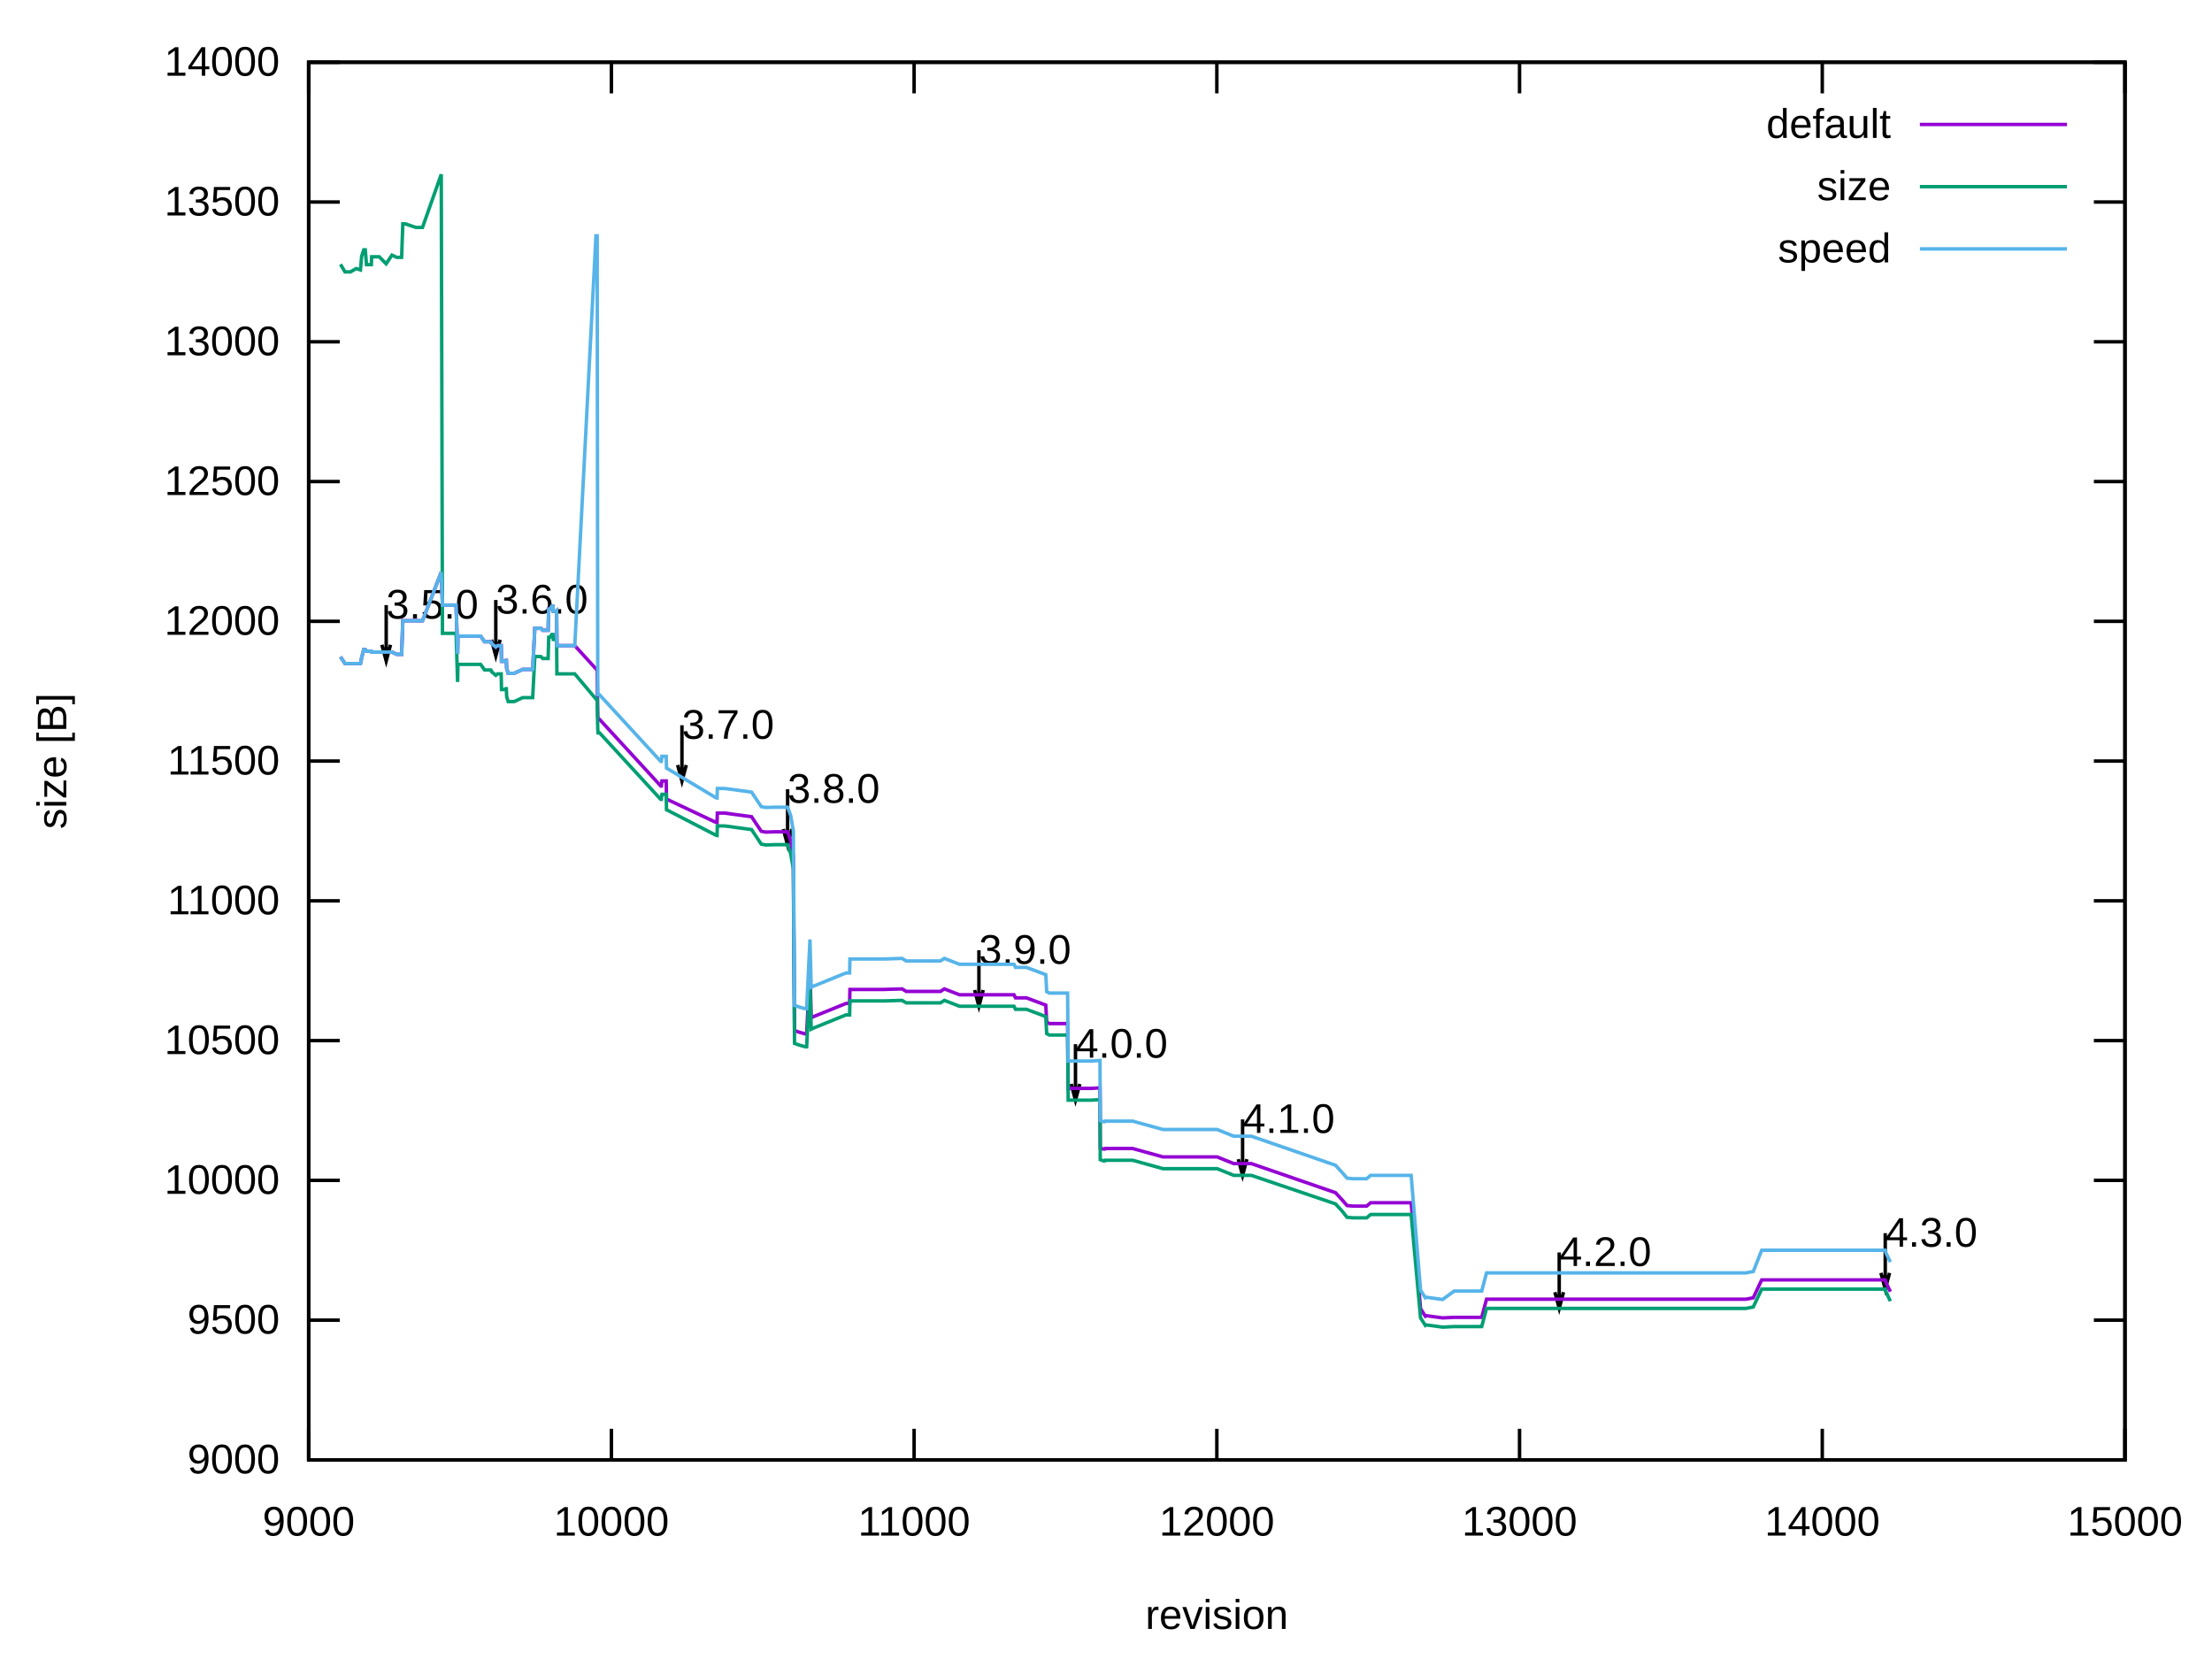
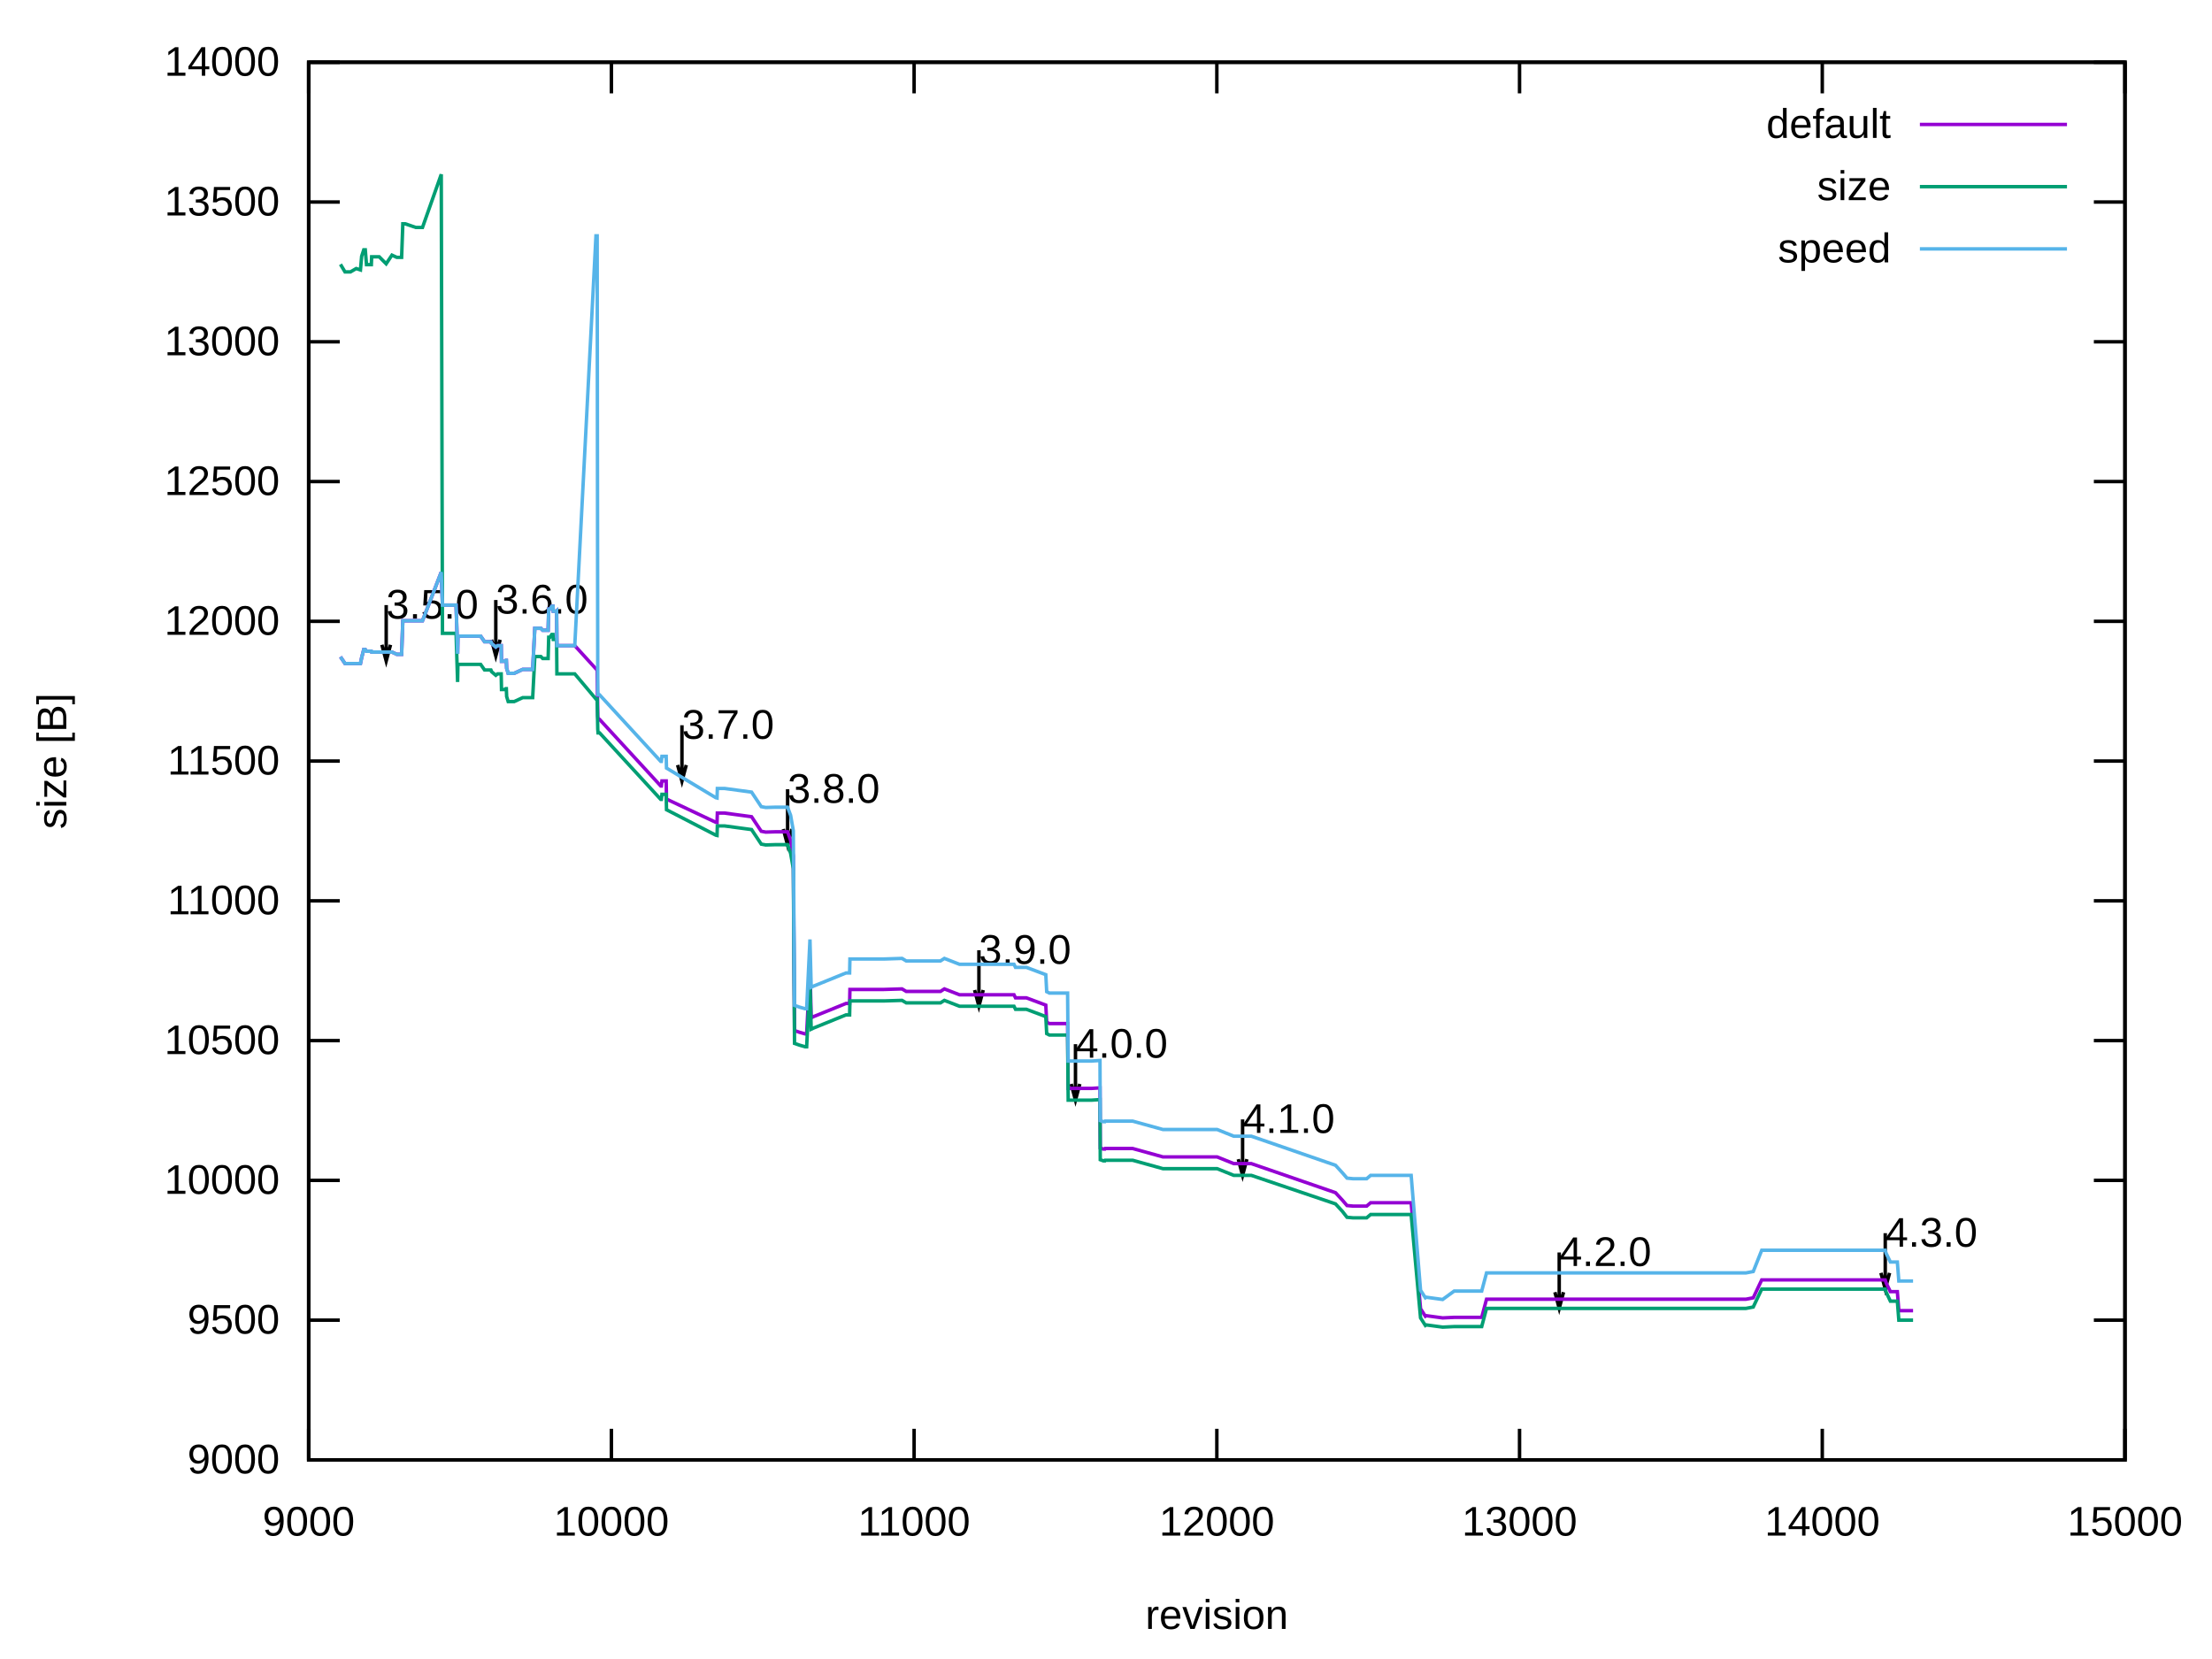
<svg xmlns="http://www.w3.org/2000/svg" xmlns:xlink="http://www.w3.org/1999/xlink" width="640" height="480" viewBox="0 0 640 480">
  <g id="gnuplot_canvas">
    <rect x="0" y="0" width="640" height="480" fill="none" />
    <defs>
      <circle id="gpDot" r="0.5" stroke-width="0.5" stroke="currentColor" />
      <path id="gpPt0" stroke-width="0.222" stroke="currentColor" d="M-1,0 h2 M0,-1 v2" />
      <path id="gpPt1" stroke-width="0.222" stroke="currentColor" d="M-1,-1 L1,1 M1,-1 L-1,1" />
      <path id="gpPt2" stroke-width="0.222" stroke="currentColor" d="M-1,0 L1,0 M0,-1 L0,1 M-1,-1 L1,1 M-1,1 L1,-1" />
      <rect id="gpPt3" stroke-width="0.222" stroke="currentColor" x="-1" y="-1" width="2" height="2" />
      <rect id="gpPt4" stroke-width="0.222" stroke="currentColor" fill="currentColor" x="-1" y="-1" width="2" height="2" />
      <circle id="gpPt5" stroke-width="0.222" stroke="currentColor" cx="0" cy="0" r="1" />
      <use xlink:href="#gpPt5" id="gpPt6" fill="currentColor" stroke="none" />
      <path id="gpPt7" stroke-width="0.222" stroke="currentColor" d="M0,-1.33 L-1.33,0.67 L1.33,0.67 z" />
      <use xlink:href="#gpPt7" id="gpPt8" fill="currentColor" stroke="none" />
      <use xlink:href="#gpPt7" id="gpPt9" stroke="currentColor" transform="rotate(180)" />
      <use xlink:href="#gpPt9" id="gpPt10" fill="currentColor" stroke="none" />
      <use xlink:href="#gpPt3" id="gpPt11" stroke="currentColor" transform="rotate(45)" />
      <use xlink:href="#gpPt11" id="gpPt12" fill="currentColor" stroke="none" />
      <path id="gpPt13" stroke-width="0.222" stroke="currentColor" d="M0,1.330 L1.265,0.411 L0.782,-1.067 L-0.782,-1.076 L-1.265,0.411 z" />
      <use xlink:href="#gpPt13" id="gpPt14" fill="currentColor" stroke="none" />
      <filter id="textbox" filterUnits="objectBoundingBox" x="0" y="0" height="1" width="1">
        <feFlood flood-color="white" flood-opacity="1" result="bgnd" />
        <feComposite in="SourceGraphic" in2="bgnd" operator="atop" />
      </filter>
      <filter id="greybox" filterUnits="objectBoundingBox" x="0" y="0" height="1" width="1">
        <feFlood flood-color="lightgrey" flood-opacity="1" result="grey" />
        <feComposite in="SourceGraphic" in2="grey" operator="atop" />
      </filter>
    </defs>
    <g fill="none" color="white" stroke="currentColor" stroke-width="1.00" stroke-linecap="butt" stroke-linejoin="miter">
</g>
    <g fill="none" color="black" stroke="currentColor" stroke-width="1.00" stroke-linecap="butt" stroke-linejoin="miter">
      <path stroke="black" d="M89.31,422.40 L98.31,422.40 M614.82,422.40 L605.82,422.40  " />
      <g transform="translate(80.92,426.30)" stroke="none" fill="black" font-family="Arial" font-size="12.00" text-anchor="end">
        <text>
          <tspan font-family="Arial"> 9000</tspan>
        </text>
      </g>
    </g>
    <g fill="none" color="black" stroke="currentColor" stroke-width="1.00" stroke-linecap="butt" stroke-linejoin="miter">
      <path stroke="black" d="M89.31,381.96 L98.31,381.96 M614.82,381.96 L605.82,381.96  " />
      <g transform="translate(80.92,385.86)" stroke="none" fill="black" font-family="Arial" font-size="12.00" text-anchor="end">
        <text>
          <tspan font-family="Arial"> 9500</tspan>
        </text>
      </g>
    </g>
    <g fill="none" color="black" stroke="currentColor" stroke-width="1.00" stroke-linecap="butt" stroke-linejoin="miter">
      <path stroke="black" d="M89.31,341.52 L98.31,341.52 M614.82,341.52 L605.82,341.52  " />
      <g transform="translate(80.92,345.42)" stroke="none" fill="black" font-family="Arial" font-size="12.00" text-anchor="end">
        <text>
          <tspan font-family="Arial"> 10000</tspan>
        </text>
      </g>
    </g>
    <g fill="none" color="black" stroke="currentColor" stroke-width="1.00" stroke-linecap="butt" stroke-linejoin="miter">
      <path stroke="black" d="M89.31,301.08 L98.31,301.08 M614.82,301.08 L605.82,301.08  " />
      <g transform="translate(80.92,304.98)" stroke="none" fill="black" font-family="Arial" font-size="12.00" text-anchor="end">
        <text>
          <tspan font-family="Arial"> 10500</tspan>
        </text>
      </g>
    </g>
    <g fill="none" color="black" stroke="currentColor" stroke-width="1.00" stroke-linecap="butt" stroke-linejoin="miter">
      <path stroke="black" d="M89.31,260.64 L98.31,260.64 M614.82,260.64 L605.82,260.64  " />
      <g transform="translate(80.92,264.54)" stroke="none" fill="black" font-family="Arial" font-size="12.00" text-anchor="end">
        <text>
          <tspan font-family="Arial"> 11000</tspan>
        </text>
      </g>
    </g>
    <g fill="none" color="black" stroke="currentColor" stroke-width="1.00" stroke-linecap="butt" stroke-linejoin="miter">
      <path stroke="black" d="M89.31,220.20 L98.31,220.20 M614.82,220.20 L605.82,220.20  " />
      <g transform="translate(80.92,224.10)" stroke="none" fill="black" font-family="Arial" font-size="12.00" text-anchor="end">
        <text>
          <tspan font-family="Arial"> 11500</tspan>
        </text>
      </g>
    </g>
    <g fill="none" color="black" stroke="currentColor" stroke-width="1.00" stroke-linecap="butt" stroke-linejoin="miter">
      <path stroke="black" d="M89.31,179.77 L98.31,179.77 M614.82,179.77 L605.82,179.77  " />
      <g transform="translate(80.92,183.67)" stroke="none" fill="black" font-family="Arial" font-size="12.00" text-anchor="end">
        <text>
          <tspan font-family="Arial"> 12000</tspan>
        </text>
      </g>
    </g>
    <g fill="none" color="black" stroke="currentColor" stroke-width="1.00" stroke-linecap="butt" stroke-linejoin="miter">
      <path stroke="black" d="M89.31,139.33 L98.31,139.33 M614.82,139.33 L605.82,139.33  " />
      <g transform="translate(80.92,143.23)" stroke="none" fill="black" font-family="Arial" font-size="12.00" text-anchor="end">
        <text>
          <tspan font-family="Arial"> 12500</tspan>
        </text>
      </g>
    </g>
    <g fill="none" color="black" stroke="currentColor" stroke-width="1.00" stroke-linecap="butt" stroke-linejoin="miter">
      <path stroke="black" d="M89.31,98.89 L98.31,98.89 M614.82,98.89 L605.82,98.89  " />
      <g transform="translate(80.92,102.79)" stroke="none" fill="black" font-family="Arial" font-size="12.00" text-anchor="end">
        <text>
          <tspan font-family="Arial"> 13000</tspan>
        </text>
      </g>
    </g>
    <g fill="none" color="black" stroke="currentColor" stroke-width="1.00" stroke-linecap="butt" stroke-linejoin="miter">
      <path stroke="black" d="M89.31,58.45 L98.31,58.45 M614.82,58.45 L605.82,58.45  " />
      <g transform="translate(80.92,62.35)" stroke="none" fill="black" font-family="Arial" font-size="12.00" text-anchor="end">
        <text>
          <tspan font-family="Arial"> 13500</tspan>
        </text>
      </g>
    </g>
    <g fill="none" color="black" stroke="currentColor" stroke-width="1.00" stroke-linecap="butt" stroke-linejoin="miter">
      <path stroke="black" d="M89.31,18.01 L98.31,18.01 M614.82,18.01 L605.82,18.01  " />
      <g transform="translate(80.92,21.91)" stroke="none" fill="black" font-family="Arial" font-size="12.00" text-anchor="end">
        <text>
          <tspan font-family="Arial"> 14000</tspan>
        </text>
      </g>
    </g>
    <g fill="none" color="black" stroke="currentColor" stroke-width="1.00" stroke-linecap="butt" stroke-linejoin="miter">
      <path stroke="black" d="M89.31,422.40 L89.31,413.40 M89.31,18.01 L89.31,27.01  " />
      <g transform="translate(89.31,444.30)" stroke="none" fill="black" font-family="Arial" font-size="12.00" text-anchor="middle">
        <text>
          <tspan font-family="Arial"> 9000</tspan>
        </text>
      </g>
    </g>
    <g fill="none" color="black" stroke="currentColor" stroke-width="1.00" stroke-linecap="butt" stroke-linejoin="miter">
      <path stroke="black" d="M176.90,422.40 L176.90,413.40 M176.90,18.01 L176.90,27.01  " />
      <g transform="translate(176.90,444.30)" stroke="none" fill="black" font-family="Arial" font-size="12.00" text-anchor="middle">
        <text>
          <tspan font-family="Arial"> 10000</tspan>
        </text>
      </g>
    </g>
    <g fill="none" color="black" stroke="currentColor" stroke-width="1.00" stroke-linecap="butt" stroke-linejoin="miter">
      <path stroke="black" d="M264.48,422.40 L264.48,413.40 M264.48,18.01 L264.48,27.01  " />
      <g transform="translate(264.48,444.30)" stroke="none" fill="black" font-family="Arial" font-size="12.00" text-anchor="middle">
        <text>
          <tspan font-family="Arial"> 11000</tspan>
        </text>
      </g>
    </g>
    <g fill="none" color="black" stroke="currentColor" stroke-width="1.00" stroke-linecap="butt" stroke-linejoin="miter">
      <path stroke="black" d="M352.07,422.40 L352.07,413.40 M352.07,18.01 L352.07,27.01  " />
      <g transform="translate(352.07,444.30)" stroke="none" fill="black" font-family="Arial" font-size="12.00" text-anchor="middle">
        <text>
          <tspan font-family="Arial"> 12000</tspan>
        </text>
      </g>
    </g>
    <g fill="none" color="black" stroke="currentColor" stroke-width="1.00" stroke-linecap="butt" stroke-linejoin="miter">
      <path stroke="black" d="M439.65,422.40 L439.65,413.40 M439.65,18.01 L439.65,27.01  " />
      <g transform="translate(439.65,444.30)" stroke="none" fill="black" font-family="Arial" font-size="12.00" text-anchor="middle">
        <text>
          <tspan font-family="Arial"> 13000</tspan>
        </text>
      </g>
    </g>
    <g fill="none" color="black" stroke="currentColor" stroke-width="1.00" stroke-linecap="butt" stroke-linejoin="miter">
      <path stroke="black" d="M527.24,422.40 L527.24,413.40 M527.24,18.01 L527.24,27.01  " />
      <g transform="translate(527.24,444.30)" stroke="none" fill="black" font-family="Arial" font-size="12.00" text-anchor="middle">
        <text>
          <tspan font-family="Arial"> 14000</tspan>
        </text>
      </g>
    </g>
    <g fill="none" color="black" stroke="currentColor" stroke-width="1.00" stroke-linecap="butt" stroke-linejoin="miter">
      <path stroke="black" d="M614.82,422.40 L614.82,413.40 M614.82,18.01 L614.82,27.01  " />
      <g transform="translate(614.82,444.30)" stroke="none" fill="black" font-family="Arial" font-size="12.00" text-anchor="middle">
        <text>
          <tspan font-family="Arial"> 15000</tspan>
        </text>
      </g>
    </g>
    <g fill="none" color="black" stroke="currentColor" stroke-width="1.00" stroke-linecap="butt" stroke-linejoin="miter">
</g>
    <g fill="none" color="black" stroke="currentColor" stroke-width="1.00" stroke-linecap="butt" stroke-linejoin="miter">
      <path stroke="black" d="M89.31,18.01 L89.31,422.40 L614.82,422.40 L614.82,18.01 L89.31,18.01 Z  " />
      <g transform="translate(111.73,178.98)" stroke="none" fill="black" font-family="Arial" font-size="12.00" text-anchor="start">
        <text>
          <tspan font-family="Arial">3.5.0</tspan>
        </text>
      </g>
      <g transform="translate(143.44,177.52)" stroke="none" fill="black" font-family="Arial" font-size="12.00" text-anchor="start">
        <text>
          <tspan font-family="Arial">3.6.0</tspan>
        </text>
      </g>
      <g transform="translate(197.30,213.75)" stroke="none" fill="black" font-family="Arial" font-size="12.00" text-anchor="start">
        <text>
          <tspan font-family="Arial">3.7.0</tspan>
        </text>
      </g>
      <g transform="translate(227.87,232.27)" stroke="none" fill="black" font-family="Arial" font-size="12.00" text-anchor="start">
        <text>
          <tspan font-family="Arial">3.8.0</tspan>
        </text>
      </g>
      <g transform="translate(283.22,278.86)" stroke="none" fill="black" font-family="Arial" font-size="12.00" text-anchor="start">
        <text>
          <tspan font-family="Arial">3.9.0</tspan>
        </text>
      </g>
      <g transform="translate(311.16,306.03)" stroke="none" fill="black" font-family="Arial" font-size="12.00" text-anchor="start">
        <text>
          <tspan font-family="Arial">4.0.0</tspan>
        </text>
      </g>
      <g transform="translate(359.51,327.79)" stroke="none" fill="black" font-family="Arial" font-size="12.00" text-anchor="start">
        <text>
          <tspan font-family="Arial">4.1.0</tspan>
        </text>
      </g>
      <g transform="translate(451.12,366.29)" stroke="none" fill="black" font-family="Arial" font-size="12.00" text-anchor="start">
        <text>
          <tspan font-family="Arial">4.2.0</tspan>
        </text>
      </g>
      <g transform="translate(545.45,360.71)" stroke="none" fill="black" font-family="Arial" font-size="12.00" text-anchor="start">
        <text>
          <tspan font-family="Arial">4.3.0</tspan>
        </text>
      </g>
      <path stroke="black" d="M110.49,186.56 L111.74,191.24 L112.99,186.56 M111.74,175.07 L111.74,191.24 M142.20,185.10 L143.45,189.78 L144.70,185.10   M143.45,173.61 L143.45,189.78 M196.06,221.34 L197.31,226.02 L198.56,221.34 M197.31,209.84 L197.31,226.02 M226.63,239.86   L227.88,244.54 L229.13,239.86 M227.88,228.36 L227.88,244.54 M281.98,286.45 L283.23,291.13 L284.48,286.45 M283.23,274.95   L283.23,291.13 M309.92,313.62 L311.17,318.30 L312.42,313.62 M311.17,302.12 L311.17,318.30 M358.27,335.38 L359.52,340.06   L360.77,335.38 M359.52,323.88 L359.52,340.06 M449.88,373.87 L451.13,378.55 L452.38,373.87 M451.13,362.38 L451.13,378.55   M544.21,368.29 L545.46,372.97 L546.71,368.29 M545.46,356.80 L545.46,372.97  " />
    </g>
    <g fill="none" color="black" stroke="currentColor" stroke-width="1.00" stroke-linecap="butt" stroke-linejoin="miter">
      <g transform="translate(19.18,220.21) rotate(270)" stroke="none" fill="black" font-family="Arial" font-size="12.00" text-anchor="middle">
        <text>
          <tspan font-family="Arial">size [B]</tspan>
        </text>
      </g>
    </g>
    <g fill="none" color="black" stroke="currentColor" stroke-width="1.00" stroke-linecap="butt" stroke-linejoin="miter">
      <g transform="translate(352.06,471.30)" stroke="none" fill="black" font-family="Arial" font-size="12.00" text-anchor="middle">
        <text>
          <tspan font-family="Arial">revision</tspan>
        </text>
      </g>
    </g>
    <g fill="none" color="black" stroke="currentColor" stroke-width="1.00" stroke-linecap="butt" stroke-linejoin="miter">
</g>
    <g id="gnuplot_plot_1">
      <g fill="none" color="black" stroke="currentColor" stroke-width="1.00" stroke-linecap="butt" stroke-linejoin="miter">
        <g transform="translate(547.09,39.91)" stroke="none" fill="black" font-family="Arial" font-size="12.00" text-anchor="end">
          <text>
            <tspan font-family="Arial">default</tspan>
          </text>
        </g>
      </g>
      <g fill="none" color="black" stroke="currentColor" stroke-width="1.00" stroke-linecap="butt" stroke-linejoin="miter">
-         <path stroke="rgb(148,   0, 211)" d="M555.48,36.01 L598.04,36.01 M98.51,190.04 L99.82,191.98 L100.17,191.98 L100.43,191.98 L101.40,191.98 L103.06,191.98   L104.29,191.98 L104.64,190.28 L105.25,187.93 L105.69,187.93 L106.04,188.42 L106.21,188.42 L107.44,188.42 L107.53,188.66   L108.40,188.66 L109.72,188.66 L111.73,188.66 L113.40,188.66 L114.80,189.31 L116.20,189.31 L116.55,179.60 L117.25,179.60   L120.32,179.60 L122.24,179.60 L127.67,165.53 L128.02,175.08 L128.29,175.08 L128.90,175.08 L129.69,175.08 L131.18,175.08   L131.96,175.08 L132.40,189.15 L132.49,184.05 L132.93,184.05 L134.94,184.05 L136.61,184.05 L137.48,184.05 L139.06,184.05   L140.20,185.67 L140.90,185.67 L141.51,185.67 L141.95,185.67 L142.04,185.67 L142.12,185.83 L142.21,186.16 L143.44,187.21   L143.96,186.80 L144.66,186.80 L144.93,186.80 L145.01,186.80 L145.10,191.33 L145.19,191.33 L145.36,191.33 L145.80,191.33   L145.89,191.33 L146.15,191.33 L146.33,191.09 L146.50,191.09 L146.59,193.35 L147.03,194.81 L147.29,194.81 L147.47,194.81   L147.55,194.81 L147.64,194.81 L148.78,194.81 L151.23,193.68 L153.25,193.68 L154.12,193.68 L154.74,181.79 L155.09,181.79   L155.96,181.79 L156.22,181.79 L156.31,181.79 L156.40,181.79 L156.49,181.79 L157.01,182.35 L157.98,182.35 L158.50,182.35   L158.59,182.35 L158.76,176.21 L159.12,176.21 L159.64,175.40 L159.99,175.40 L160.08,176.85 L160.69,176.85 L160.95,176.85   L161.04,176.77 L161.13,186.80 L162.01,186.80 L162.18,186.80 L162.53,186.80 L166.30,186.80 L172.43,193.52 L172.78,193.52   L172.95,207.10 L173.04,208.15 L173.48,208.15 L191.17,227.40 L191.35,227.40 L191.52,225.95 L192.13,225.95 L192.75,225.95   L192.84,231.20 L207.11,237.92 L207.46,238.00 L207.55,235.25 L208.95,235.25 L209.04,235.25 L209.65,235.25 L217.45,236.30   L220.25,240.51 L221.56,240.75 L224.19,240.67 L225.77,240.67 L227.87,240.67 L228.75,243.17 L229.53,247.62 L229.88,298.17   L231.29,298.66 L232.95,299.14 L233.39,299.14 L234.35,279.97 L234.70,294.45 L235.40,294.13 L244.77,290.33 L245.39,290.33   L245.74,290.33 L245.82,290.33 L245.91,286.28 L246.09,286.28 L246.96,286.28 L255.72,286.28 L260.98,286.12 L262.20,286.85   L272.10,286.85 L273.24,286.12 L277.62,287.82 L283.22,287.82 L287.25,287.82 L293.38,287.82 L293.82,288.71 L296.97,288.71   L302.58,290.81 L302.84,295.75 L303.63,296.15 L308.89,296.15 L309.06,314.91 L311.16,314.91 L315.80,314.91 L318.26,314.75   L318.34,332.14 L319.22,332.46 L319.66,332.46 L319.75,332.30 L320.27,332.30 L320.36,332.30 L327.72,332.30 L336.47,334.73   L352.15,334.73 L356.97,336.67 L359.51,336.67 L360.65,336.67 L360.82,336.67 L361.00,336.67 L361.35,336.67 L361.61,336.67   L362.05,336.67 L386.40,345.08 L388.41,347.26 L389.73,348.80 L391.48,348.96 L392.70,348.96 L394.81,348.96 L395.42,348.96   L396.56,347.99 L408.29,347.99 L411.01,378.65 L412.41,380.83 L412.67,380.67 L417.40,381.31 L420.73,381.15 L421.70,381.15   L424.50,381.15 L427.56,381.15 L428.70,381.15 L430.10,375.90 L430.89,375.90 L436.93,375.90 L451.12,375.90 L457.17,375.90   L465.93,375.90 L483.00,375.90 L500.00,375.90 L500.87,375.90 L501.75,375.90 L505.16,375.90 L507.27,375.49 L509.72,370.31   L518.48,370.31 L527.24,370.31 L543.35,370.31 L545.45,370.31 L545.72,371.20 L546.94,373.71  " />
+         <path stroke="rgb(148,   0, 211)" d="M555.48,36.01 L598.04,36.01 M98.51,190.04 L99.82,191.98 L100.17,191.98 L100.43,191.98 L101.40,191.98 L103.06,191.98   L104.29,191.98 L104.64,190.28 L105.25,187.93 L105.69,187.93 L106.04,188.42 L106.21,188.42 L107.44,188.42 L107.53,188.66   L108.40,188.66 L109.72,188.66 L111.73,188.66 L113.40,188.66 L114.80,189.31 L116.20,189.31 L116.55,179.60 L117.25,179.60   L120.32,179.60 L122.24,179.60 L127.67,165.53 L128.02,175.08 L128.29,175.08 L128.90,175.08 L129.69,175.08 L131.18,175.08   L131.96,175.08 L132.40,189.15 L132.49,184.05 L132.93,184.05 L134.94,184.05 L136.61,184.05 L137.48,184.05 L139.06,184.05   L140.20,185.67 L140.90,185.67 L141.51,185.67 L141.95,185.67 L142.04,185.67 L142.12,185.83 L142.21,186.16 L143.44,187.21   L143.96,186.80 L144.66,186.80 L144.93,186.80 L145.01,186.80 L145.10,191.33 L145.19,191.33 L145.36,191.33 L145.80,191.33   L145.89,191.33 L146.15,191.33 L146.33,191.09 L146.50,191.09 L146.59,193.35 L147.03,194.81 L147.29,194.81 L147.47,194.81   L147.55,194.81 L147.64,194.81 L148.78,194.81 L151.23,193.68 L153.25,193.68 L154.12,193.68 L154.74,181.79 L155.09,181.79   L155.96,181.79 L156.22,181.79 L156.31,181.79 L156.40,181.79 L156.49,181.79 L157.01,182.35 L157.98,182.35 L158.50,182.35   L158.59,182.35 L158.76,176.21 L159.12,176.21 L159.64,175.40 L159.99,175.40 L160.08,176.85 L160.69,176.85 L160.95,176.85   L161.04,176.77 L161.13,186.80 L162.01,186.80 L162.18,186.80 L162.53,186.80 L166.30,186.80 L172.43,193.52 L172.78,193.52   L172.95,207.10 L173.04,208.15 L173.48,208.15 L191.17,227.40 L191.35,227.40 L191.52,225.95 L192.13,225.95 L192.75,225.95   L192.84,231.20 L207.11,237.92 L207.46,238.00 L207.55,235.25 L208.95,235.25 L209.04,235.25 L209.65,235.25 L217.45,236.30   L220.25,240.51 L221.56,240.75 L224.19,240.67 L225.77,240.67 L227.87,240.67 L228.75,243.17 L229.53,247.62 L229.88,298.17   L231.29,298.66 L232.95,299.14 L233.39,299.14 L234.35,279.97 L234.70,294.45 L235.40,294.13 L244.77,290.33 L245.39,290.33   L245.74,290.33 L245.82,290.33 L245.91,286.28 L246.09,286.28 L246.96,286.28 L255.72,286.28 L260.98,286.12 L262.20,286.85   L272.10,286.85 L273.24,286.12 L277.62,287.82 L283.22,287.82 L287.25,287.82 L293.38,287.82 L293.82,288.71 L296.97,288.71   L302.58,290.81 L302.84,295.75 L303.63,296.15 L308.89,296.15 L309.06,314.91 L311.16,314.91 L315.80,314.91 L318.26,314.75   L318.34,332.14 L319.22,332.46 L319.66,332.46 L319.75,332.30 L320.27,332.30 L320.36,332.30 L327.72,332.30 L336.47,334.73   L352.15,334.73 L356.97,336.67 L359.51,336.67 L360.65,336.67 L360.82,336.67 L361.00,336.67 L361.35,336.67 L361.61,336.67   L362.05,336.67 L386.40,345.08 L388.41,347.26 L389.73,348.80 L391.48,348.96 L392.70,348.96 L394.81,348.96 L395.42,348.96   L396.56,347.99 L408.29,347.99 L411.01,378.65 L412.41,380.83 L412.67,380.67 L417.40,381.31 L420.73,381.15 L421.70,381.15   L424.50,381.15 L427.56,381.15 L428.70,381.15 L430.10,375.90 L430.89,375.90 L436.93,375.90 L451.12,375.90 L457.17,375.90   L465.93,375.90 L483.00,375.90 L500.00,375.90 L500.87,375.90 L501.75,375.90 L505.16,375.90 L507.27,375.49 L509.72,370.31   L518.48,370.31 L527.24,370.31 L543.35,370.31 L545.45,370.31 L545.72,371.20 L546.94,373.71 L547.82,373.71 L548.08,373.71   L548.78,373.71 L548.96,373.71 L549.39,379.21 L553.51,379.21  " />
      </g>
    </g>
    <g id="gnuplot_plot_2">
      <g fill="none" color="black" stroke="currentColor" stroke-width="1.00" stroke-linecap="butt" stroke-linejoin="miter">
        <g transform="translate(547.09,57.91)" stroke="none" fill="black" font-family="Arial" font-size="12.00" text-anchor="end">
          <text>
            <tspan font-family="Arial">size</tspan>
          </text>
        </g>
      </g>
      <g fill="none" color="black" stroke="currentColor" stroke-width="1.00" stroke-linecap="butt" stroke-linejoin="miter">
-         <path stroke="rgb(  0, 158, 115)" d="M555.48,54.01 L598.04,54.01 M98.51,76.48 L99.82,78.67 L100.17,78.67 L100.43,78.67 L101.40,78.67 L103.06,77.70   L104.29,78.10 L104.64,74.14 L105.25,72.28 L105.69,72.28 L106.04,76.57 L106.21,76.57 L107.44,76.57 L107.53,74.30   L108.40,74.30 L109.72,74.30 L111.73,76.32 L113.40,73.82 L114.80,74.46 L116.20,74.46 L116.55,64.76 L117.25,64.76   L120.32,65.81 L122.24,65.81 L127.67,50.44 L128.02,183.24 L128.29,183.24 L128.90,183.24 L129.69,183.24 L131.18,183.24   L131.96,183.24 L132.40,197.32 L132.49,192.22 L132.93,192.22 L134.94,192.22 L136.61,192.22 L137.48,192.22 L139.06,192.22   L140.20,193.84 L140.90,193.84 L141.51,193.84 L141.95,193.84 L142.04,193.84 L142.12,194.00 L142.21,194.32 L143.44,195.38   L143.96,194.97 L144.66,194.97 L144.93,194.97 L145.01,194.97 L145.10,199.50 L145.19,199.50 L145.36,199.50 L145.80,199.50   L145.89,199.50 L146.15,199.50 L146.33,199.26 L146.50,199.26 L146.59,201.52 L147.03,202.98 L147.29,202.98 L147.47,202.98   L147.55,202.98 L147.64,202.98 L148.78,202.98 L151.23,201.85 L153.25,201.85 L154.12,201.85 L154.74,189.96 L155.09,189.96   L155.96,189.96 L156.22,189.96 L156.31,189.96 L156.40,189.96 L156.49,189.96 L157.01,190.52 L157.98,190.52 L158.50,190.52   L158.59,190.52 L158.76,184.38 L159.12,184.38 L159.64,183.57 L159.99,183.57 L160.08,185.02 L160.69,185.02 L160.95,185.02   L161.04,184.94 L161.13,194.97 L162.01,194.97 L162.18,194.97 L162.53,194.97 L166.30,194.97 L172.43,202.25 L172.78,202.25   L172.95,210.98 L173.04,212.04 L173.48,212.04 L191.17,231.29 L191.35,231.29 L191.52,229.83 L192.13,229.83 L192.75,229.83   L192.84,234.28 L207.11,241.64 L207.46,241.72 L207.55,238.97 L208.95,238.97 L209.04,238.97 L209.65,238.97 L217.45,240.02   L220.25,244.23 L221.56,244.47 L224.19,244.39 L225.77,244.39 L227.87,244.39 L228.75,246.89 L229.53,251.34 L229.88,301.89   L231.29,302.38 L232.95,302.86 L233.39,302.86 L234.35,283.61 L234.70,297.77 L235.40,297.44 L244.77,293.64 L245.39,293.64   L245.74,293.64 L245.82,293.64 L245.91,289.60 L246.09,289.60 L246.96,289.60 L255.72,289.60 L260.98,289.44 L262.20,290.16   L272.10,290.16 L273.24,289.44 L277.62,291.14 L283.22,291.14 L287.25,291.14 L293.38,291.14 L293.82,292.02 L296.97,292.02   L302.58,294.13 L302.84,299.06 L303.63,299.47 L308.89,299.47 L309.06,318.31 L311.16,318.31 L315.80,318.31 L318.26,318.15   L318.34,335.54 L319.22,335.86 L319.66,335.86 L319.75,335.70 L320.27,335.70 L320.36,335.70 L327.72,335.70 L336.47,338.13   L352.15,338.13 L356.97,340.07 L359.51,340.07 L360.65,340.07 L360.82,340.07 L361.00,340.07 L361.35,340.07 L361.61,340.07   L362.05,340.07 L386.40,348.32 L388.41,350.50 L389.73,352.20 L391.48,352.36 L392.70,352.36 L394.81,352.36 L395.42,352.36   L396.56,351.39 L408.29,351.39 L411.01,381.31 L412.41,383.50 L412.67,383.34 L417.40,383.98 L420.73,383.82 L421.70,383.82   L424.50,383.82 L427.56,383.82 L428.70,383.82 L430.10,378.56 L430.89,378.56 L436.93,378.56 L451.12,378.56 L457.17,378.56   L465.93,378.56 L483.00,378.56 L500.00,378.56 L500.87,378.56 L501.75,378.56 L505.16,378.56 L507.27,378.16 L509.72,372.98   L518.48,372.98 L527.24,372.98 L543.35,372.98 L545.45,372.98 L545.72,373.87 L546.94,376.46  " />
+         <path stroke="rgb(  0, 158, 115)" d="M555.48,54.01 L598.04,54.01 M98.51,76.48 L99.82,78.67 L100.17,78.67 L100.43,78.67 L101.40,78.67 L103.06,77.70   L104.29,78.10 L104.64,74.14 L105.25,72.28 L105.69,72.28 L106.04,76.57 L106.21,76.57 L107.44,76.57 L107.53,74.30   L108.40,74.30 L109.72,74.30 L111.73,76.32 L113.40,73.82 L114.80,74.46 L116.20,74.46 L116.55,64.76 L117.25,64.76   L120.32,65.81 L122.24,65.81 L127.67,50.44 L128.02,183.24 L128.29,183.24 L128.90,183.24 L129.69,183.24 L131.18,183.24   L131.96,183.24 L132.40,197.32 L132.49,192.22 L132.93,192.22 L134.94,192.22 L136.61,192.22 L137.48,192.22 L139.06,192.22   L140.20,193.84 L140.90,193.84 L141.51,193.84 L141.95,193.84 L142.04,193.84 L142.12,194.00 L142.21,194.32 L143.44,195.38   L143.96,194.97 L144.66,194.97 L144.93,194.97 L145.01,194.97 L145.10,199.50 L145.19,199.50 L145.36,199.50 L145.80,199.50   L145.89,199.50 L146.15,199.50 L146.33,199.26 L146.50,199.26 L146.59,201.52 L147.03,202.98 L147.29,202.98 L147.47,202.98   L147.55,202.98 L147.64,202.98 L148.78,202.98 L151.23,201.85 L153.25,201.85 L154.12,201.85 L154.74,189.96 L155.09,189.96   L155.96,189.96 L156.22,189.96 L156.31,189.96 L156.40,189.96 L156.49,189.96 L157.01,190.52 L157.98,190.52 L158.50,190.52   L158.59,190.52 L158.76,184.38 L159.12,184.38 L159.64,183.57 L159.99,183.57 L160.08,185.02 L160.69,185.02 L160.95,185.02   L161.04,184.94 L161.13,194.97 L162.01,194.97 L162.18,194.97 L162.53,194.97 L166.30,194.97 L172.43,202.25 L172.78,202.25   L172.95,210.98 L173.04,212.04 L173.48,212.04 L191.17,231.29 L191.35,231.29 L191.52,229.83 L192.13,229.83 L192.75,229.83   L192.84,234.28 L207.11,241.64 L207.46,241.72 L207.55,238.97 L208.95,238.97 L209.04,238.97 L209.65,238.97 L217.45,240.02   L220.25,244.23 L221.56,244.47 L224.19,244.39 L225.77,244.39 L227.87,244.39 L228.75,246.89 L229.53,251.34 L229.88,301.89   L231.29,302.38 L232.95,302.86 L233.39,302.86 L234.35,283.61 L234.70,297.77 L235.40,297.44 L244.77,293.64 L245.39,293.64   L245.74,293.64 L245.82,293.64 L245.91,289.60 L246.09,289.60 L246.96,289.60 L255.72,289.60 L260.98,289.44 L262.20,290.16   L272.10,290.16 L273.24,289.44 L277.62,291.14 L283.22,291.14 L287.25,291.14 L293.38,291.14 L293.82,292.02 L296.97,292.02   L302.58,294.13 L302.84,299.06 L303.63,299.47 L308.89,299.47 L309.06,318.31 L311.16,318.31 L315.80,318.31 L318.26,318.15   L318.34,335.54 L319.22,335.86 L319.66,335.86 L319.75,335.70 L320.27,335.70 L320.36,335.70 L327.72,335.70 L336.47,338.13   L352.15,338.13 L356.97,340.07 L359.51,340.07 L360.65,340.07 L360.82,340.07 L361.00,340.07 L361.35,340.07 L361.61,340.07   L362.05,340.07 L386.40,348.32 L388.41,350.50 L389.73,352.20 L391.48,352.36 L392.70,352.36 L394.81,352.36 L395.42,352.36   L396.56,351.39 L408.29,351.39 L411.01,381.31 L412.41,383.50 L412.67,383.34 L417.40,383.98 L420.73,383.82 L421.70,383.82   L424.50,383.82 L427.56,383.82 L428.70,383.82 L430.10,378.56 L430.89,378.56 L436.93,378.56 L451.12,378.56 L457.17,378.56   L465.93,378.56 L483.00,378.56 L500.00,378.56 L500.87,378.56 L501.75,378.56 L505.16,378.56 L507.27,378.16 L509.72,372.98   L518.48,372.98 L527.24,372.98 L543.35,372.98 L545.45,372.98 L545.72,373.87 L546.94,376.46 L547.82,376.46 L548.08,376.46   L548.78,376.46 L548.96,376.46 L549.39,381.96 L553.51,381.96  " />
      </g>
    </g>
    <g id="gnuplot_plot_3">
      <g fill="none" color="black" stroke="currentColor" stroke-width="1.00" stroke-linecap="butt" stroke-linejoin="miter">
        <g transform="translate(547.09,75.91)" stroke="none" fill="black" font-family="Arial" font-size="12.00" text-anchor="end">
          <text>
            <tspan font-family="Arial">speed</tspan>
          </text>
        </g>
      </g>
      <g fill="none" color="black" stroke="currentColor" stroke-width="1.00" stroke-linecap="butt" stroke-linejoin="miter">
-         <path stroke="rgb( 86, 180, 233)" d="M555.48,72.01 L598.04,72.01 M98.51,190.04 L99.82,191.98 L100.17,191.98 L100.43,191.98 L101.40,191.98 L103.06,191.98   L104.29,191.98 L104.64,190.28 L105.25,187.93 L105.69,187.93 L106.04,188.42 L106.21,188.42 L107.44,188.42 L107.53,188.66   L108.40,188.66 L109.72,188.66 L111.73,188.66 L113.40,188.66 L114.80,189.31 L116.20,189.31 L116.55,179.60 L117.25,179.60   L120.32,179.60 L122.24,179.60 L127.67,165.53 L128.02,175.08 L128.29,175.08 L128.90,175.08 L129.69,175.08 L131.18,175.08   L131.96,175.08 L132.40,189.15 L132.49,184.05 L132.93,184.05 L134.94,184.05 L136.61,184.05 L137.48,184.05 L139.06,184.05   L140.20,185.67 L140.90,185.67 L141.51,185.67 L141.95,185.67 L142.04,185.67 L142.12,185.83 L142.21,186.16 L143.44,187.21   L143.96,186.80 L144.66,186.80 L144.93,186.80 L145.01,186.80 L145.10,191.33 L145.19,191.33 L145.36,191.33 L145.80,191.33   L145.89,191.33 L146.15,191.33 L146.33,191.09 L146.50,191.09 L146.59,193.35 L147.03,194.81 L147.29,194.81 L147.47,194.81   L147.55,194.81 L147.64,194.81 L148.78,194.81 L151.23,193.68 L153.25,193.68 L154.12,193.68 L154.74,181.79 L155.09,181.79   L155.96,181.79 L156.22,181.79 L156.31,181.79 L156.40,181.79 L156.49,181.79 L157.01,182.35 L157.98,182.35 L158.50,182.35   L158.59,182.35 L158.76,176.21 L159.12,176.21 L159.64,175.40 L159.99,175.40 L160.08,176.85 L160.69,176.85 L160.95,176.85   L161.04,176.77 L161.13,186.80 L162.01,186.80 L162.18,186.80 L162.53,186.80 L166.30,186.80 L172.43,68.24 L172.78,68.24   L172.95,199.99 L173.04,201.04 L173.48,201.04 L191.17,220.29 L191.35,220.29 L191.52,218.83 L192.13,218.83 L192.75,218.83   L192.84,222.23 L207.11,230.80 L207.46,230.88 L207.55,228.13 L208.95,228.13 L209.04,228.13 L209.65,228.13 L217.45,229.18   L220.25,233.39 L221.56,233.63 L224.19,233.55 L225.77,233.55 L227.87,233.55 L228.75,235.90 L229.53,240.34 L229.88,290.89   L231.29,291.38 L232.95,291.86 L233.39,291.86 L234.35,271.81 L234.70,285.64 L235.40,285.31 L244.77,281.51 L245.39,281.51   L245.74,281.51 L245.82,281.51 L245.91,277.47 L246.09,277.47 L246.96,277.47 L255.72,277.47 L260.98,277.30 L262.20,278.03   L272.10,278.03 L273.24,277.30 L277.62,279.00 L283.22,279.00 L287.25,279.00 L293.38,279.00 L293.82,279.89 L296.97,279.89   L302.58,282.00 L302.84,286.93 L303.63,287.33 L308.89,287.33 L309.06,306.99 L311.16,306.99 L315.80,306.99 L318.26,306.83   L318.34,324.21 L319.22,324.54 L319.66,324.54 L319.75,324.38 L320.27,324.38 L320.36,324.38 L327.72,324.38 L336.47,326.80   L352.15,326.80 L356.97,328.74 L359.51,328.74 L360.65,328.74 L360.82,328.74 L361.00,328.74 L361.35,328.74 L361.61,328.74   L362.05,328.74 L386.40,337.15 L388.41,339.34 L389.73,340.87 L391.48,341.04 L392.70,341.04 L394.81,341.04 L395.42,341.04   L396.56,340.07 L408.29,340.07 L411.01,373.31 L412.41,375.49 L412.67,375.33 L417.40,375.98 L420.73,373.55 L421.70,373.55   L424.50,373.55 L427.56,373.55 L428.70,373.55 L430.10,368.29 L430.89,368.29 L436.93,368.29 L451.12,368.29 L457.17,368.29   L465.93,368.29 L483.00,368.29 L500.00,368.29 L500.87,368.29 L501.75,368.29 L505.16,368.29 L507.27,367.89 L509.72,361.74   L518.48,361.74 L527.24,361.74 L543.35,361.74 L545.45,361.74 L545.72,362.63 L546.94,365.14  " />
+         <path stroke="rgb( 86, 180, 233)" d="M555.48,72.01 L598.04,72.01 M98.51,190.04 L99.82,191.98 L100.17,191.98 L100.43,191.98 L101.40,191.98 L103.06,191.98   L104.29,191.98 L104.64,190.28 L105.25,187.93 L105.69,187.93 L106.04,188.42 L106.21,188.42 L107.44,188.42 L107.53,188.66   L108.40,188.66 L109.72,188.66 L111.73,188.66 L113.40,188.66 L114.80,189.31 L116.20,189.31 L116.55,179.60 L117.25,179.60   L120.32,179.60 L122.24,179.60 L127.67,165.53 L128.02,175.08 L128.29,175.08 L128.90,175.08 L129.69,175.08 L131.18,175.08   L131.96,175.08 L132.40,189.15 L132.49,184.05 L132.93,184.05 L134.94,184.05 L136.61,184.05 L137.48,184.05 L139.06,184.05   L140.20,185.67 L140.90,185.67 L141.51,185.67 L141.95,185.67 L142.04,185.67 L142.12,185.83 L142.21,186.16 L143.44,187.21   L143.96,186.80 L144.66,186.80 L144.93,186.80 L145.01,186.80 L145.10,191.33 L145.19,191.33 L145.36,191.33 L145.80,191.33   L145.89,191.33 L146.15,191.33 L146.33,191.09 L146.50,191.09 L146.59,193.35 L147.03,194.81 L147.29,194.81 L147.47,194.81   L147.55,194.81 L147.64,194.81 L148.78,194.81 L151.23,193.68 L153.25,193.68 L154.12,193.68 L154.74,181.79 L155.09,181.79   L155.96,181.79 L156.22,181.79 L156.31,181.79 L156.40,181.79 L156.49,181.79 L157.01,182.35 L157.98,182.35 L158.50,182.35   L158.59,182.35 L158.76,176.21 L159.12,176.21 L159.64,175.40 L159.99,175.40 L160.08,176.85 L160.69,176.85 L160.95,176.85   L161.04,176.77 L161.13,186.80 L162.01,186.80 L162.18,186.80 L162.53,186.80 L166.30,186.80 L172.43,68.24 L172.78,68.24   L172.95,199.99 L173.04,201.04 L173.48,201.04 L191.17,220.29 L191.35,220.29 L191.52,218.83 L192.13,218.83 L192.75,218.83   L192.84,222.23 L207.11,230.80 L207.46,230.88 L207.55,228.13 L208.95,228.13 L209.04,228.13 L209.65,228.13 L217.45,229.18   L220.25,233.39 L221.56,233.63 L224.19,233.55 L225.77,233.55 L227.87,233.55 L228.75,235.90 L229.53,240.34 L229.88,290.89   L231.29,291.38 L232.95,291.86 L233.39,291.86 L234.35,271.81 L234.70,285.64 L235.40,285.31 L244.77,281.51 L245.39,281.51   L245.74,281.51 L245.82,281.51 L245.91,277.47 L246.09,277.47 L246.96,277.47 L255.72,277.47 L260.98,277.30 L262.20,278.03   L272.10,278.03 L273.24,277.30 L277.62,279.00 L283.22,279.00 L287.25,279.00 L293.38,279.00 L293.82,279.89 L296.97,279.89   L302.58,282.00 L302.84,286.93 L303.63,287.33 L308.89,287.33 L309.06,306.99 L311.16,306.99 L315.80,306.99 L318.26,306.83   L318.34,324.21 L319.22,324.54 L319.66,324.54 L319.75,324.38 L320.27,324.38 L320.36,324.38 L327.72,324.38 L336.47,326.80   L352.15,326.80 L356.97,328.74 L359.51,328.74 L360.65,328.74 L360.82,328.74 L361.00,328.74 L361.35,328.74 L361.61,328.74   L362.05,328.74 L386.40,337.15 L388.41,339.34 L389.73,340.87 L391.48,341.04 L392.70,341.04 L394.81,341.04 L395.42,341.04   L396.56,340.07 L408.29,340.07 L411.01,373.31 L412.41,375.49 L412.67,375.33 L417.40,375.98 L420.73,373.55 L421.70,373.55   L424.50,373.55 L427.56,373.55 L428.70,373.55 L430.10,368.29 L430.89,368.29 L436.93,368.29 L451.12,368.29 L457.17,368.29   L465.93,368.29 L483.00,368.29 L500.00,368.29 L500.87,368.29 L501.75,368.29 L505.16,368.29 L507.27,367.89 L509.72,361.74   L518.48,361.74 L527.24,361.74 L543.35,361.74 L545.45,361.74 L545.72,362.63 L546.94,365.14 L547.82,365.14 L548.08,365.14   L548.78,365.14 L548.96,365.14 L549.39,370.64 L553.51,370.64  " />
      </g>
    </g>
    <g fill="none" color="white" stroke="rgb( 86, 180, 233)" stroke-width="2.00" stroke-linecap="butt" stroke-linejoin="miter">
</g>
    <g fill="none" color="black" stroke="currentColor" stroke-width="2.00" stroke-linecap="butt" stroke-linejoin="miter">
</g>
    <g fill="none" color="black" stroke="black" stroke-width="1.00" stroke-linecap="butt" stroke-linejoin="miter">
</g>
    <g fill="none" color="black" stroke="currentColor" stroke-width="1.00" stroke-linecap="butt" stroke-linejoin="miter">
      <path stroke="black" d="M89.31,18.01 L89.31,422.40 L614.82,422.40 L614.82,18.01 L89.31,18.01 Z  " />
    </g>
    <g fill="none" color="black" stroke="currentColor" stroke-width="1.00" stroke-linecap="butt" stroke-linejoin="miter">
</g>
  </g>
</svg>
